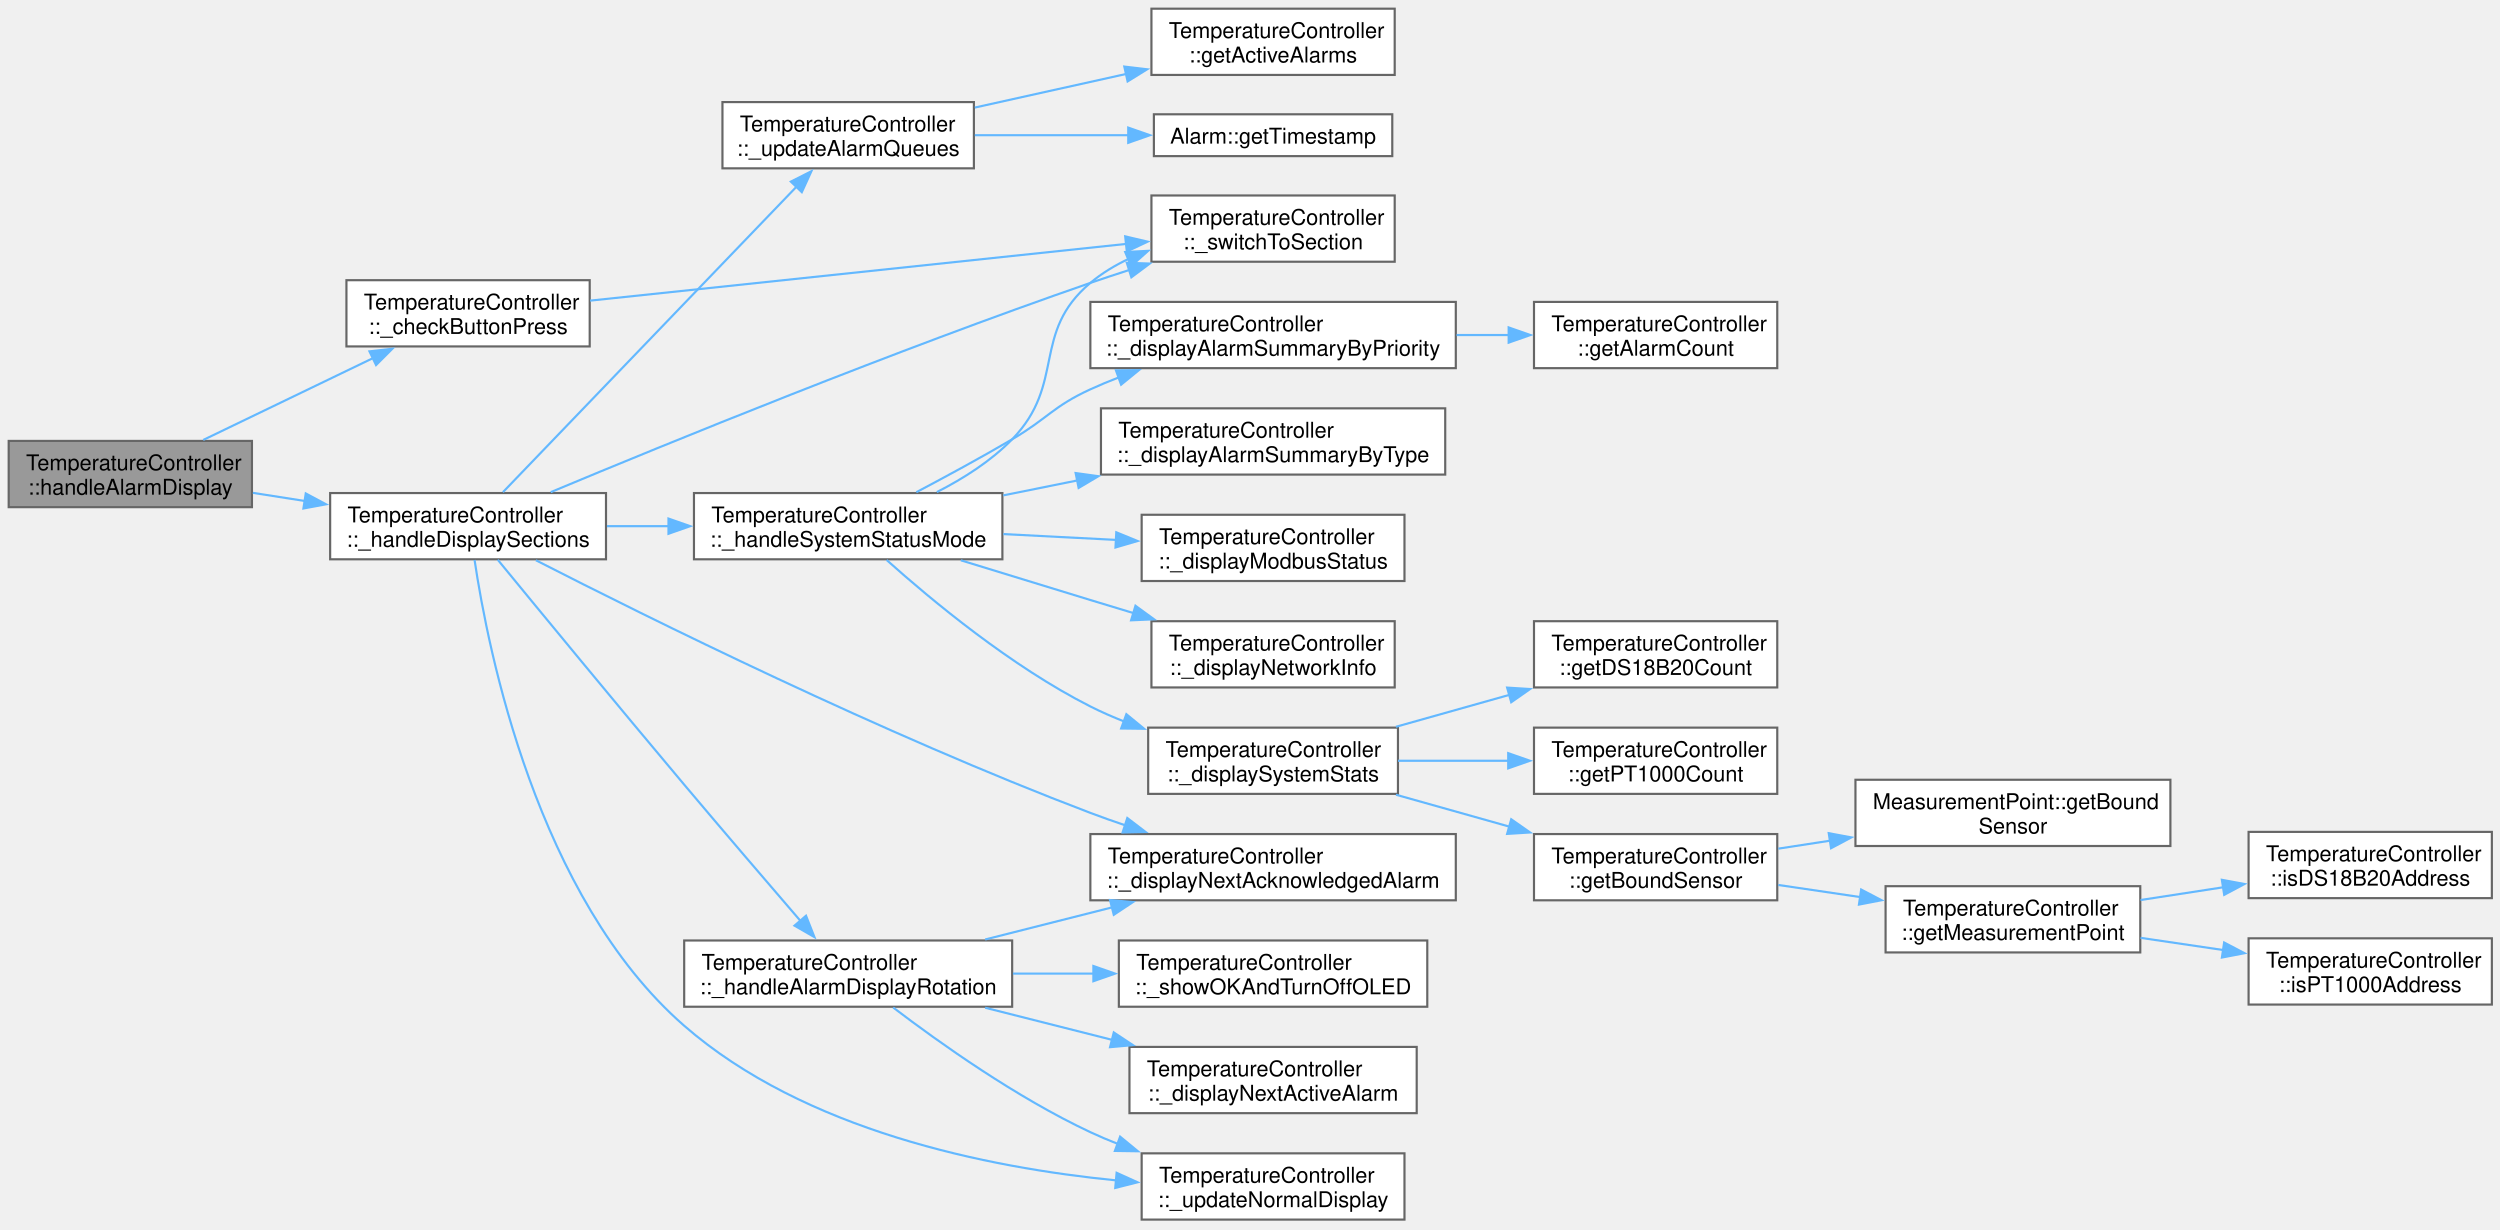
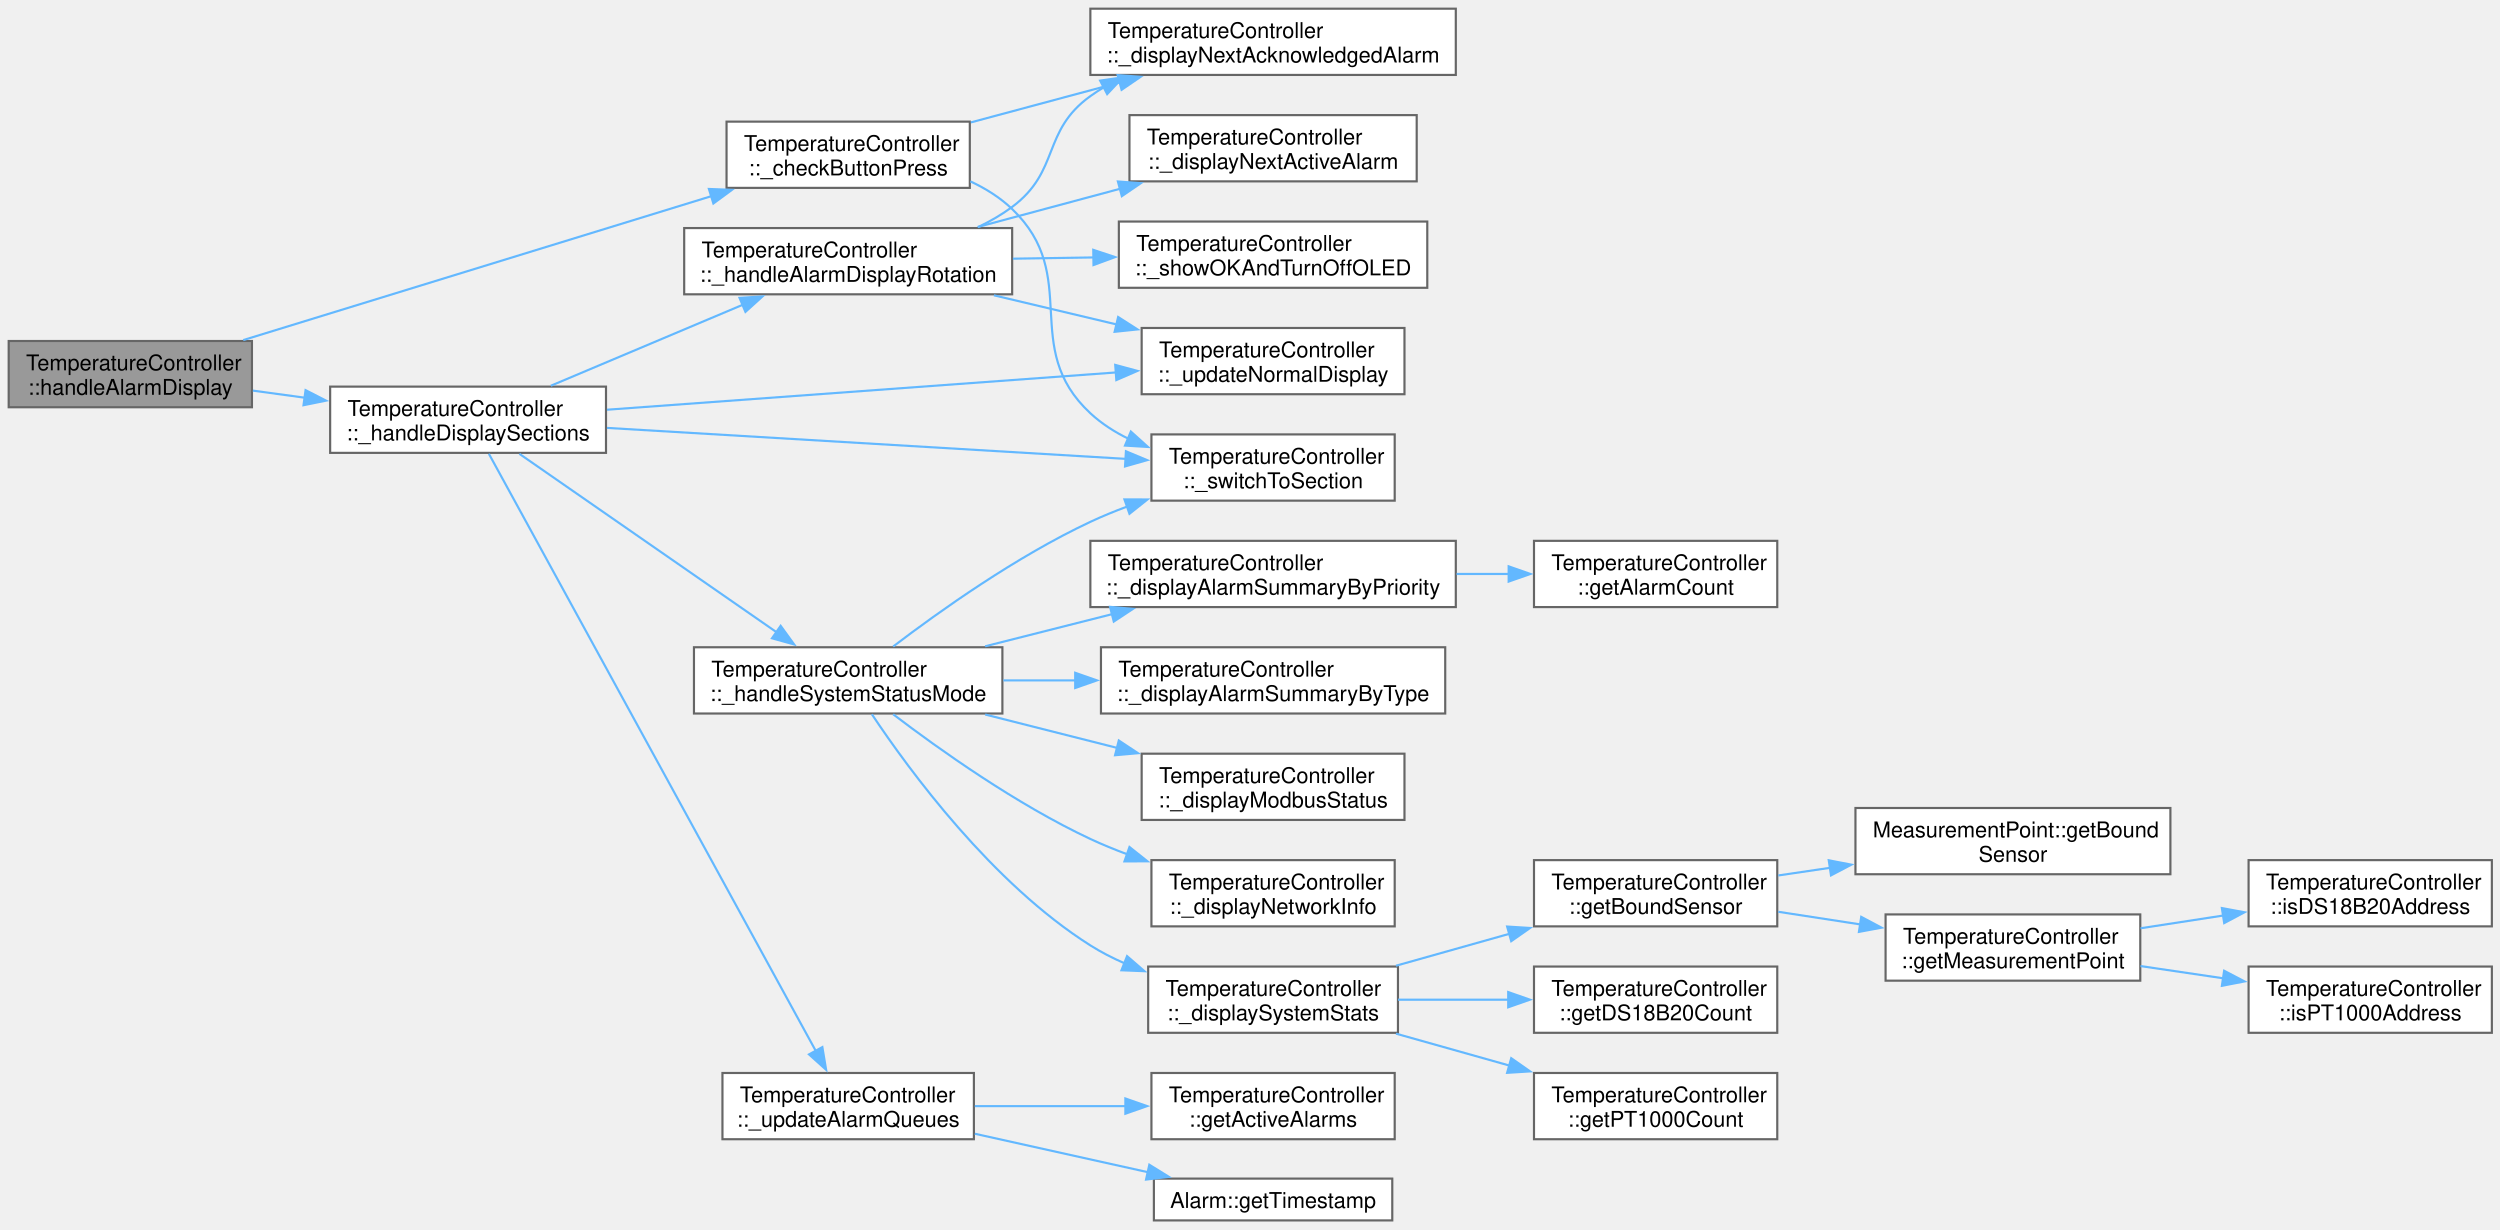
<svg xmlns="http://www.w3.org/2000/svg" xmlns:xlink="http://www.w3.org/1999/xlink" width="1151pt" height="566pt" viewBox="0.00 0.00 1151.00 566.00">
-   <g id="graph0" class="graph" transform="scale(1 1) rotate(0) translate(4 561.5)">
+   <g id="graph0" class="graph" transform="scale(1 1) rotate(0) translate(4 561.88)">
    <g id="Node000001" class="node">
      <g id="a_Node000001">
        <a xlink:title="Handle alarm display on OLED/LEDs.">
-           <polygon fill="#999999" stroke="#666666" points="112,-358.5 0,-358.5 0,-328 112,-328 112,-358.5" />
-           <text xml:space="preserve" text-anchor="start" x="8" y="-345" font-family="Helvetica,sans-Serif" font-size="10.00">TemperatureController</text>
-           <text xml:space="preserve" text-anchor="middle" x="56" y="-333.75" font-family="Helvetica,sans-Serif" font-size="10.00">::handleAlarmDisplay</text>
+           <polygon fill="#999999" stroke="#666666" points="112,-404.88 0,-404.88 0,-374.38 112,-374.38 112,-404.88" />
+           <text xml:space="preserve" text-anchor="start" x="8" y="-391.38" font-family="Helvetica,sans-Serif" font-size="10.00">TemperatureController</text>
+           <text xml:space="preserve" text-anchor="middle" x="56" y="-380.12" font-family="Helvetica,sans-Serif" font-size="10.00">::handleAlarmDisplay</text>
        </a>
      </g>
    </g>
    <g id="Node000002" class="node">
      <g id="a_Node000002">
        <a xlink:href="class_temperature_controller.html#a1228b63e95f26c21a8d9c2a27928bc75" target="_top" xlink:title="Check for button press and handle acknowledgment.">
-           <polygon fill="white" stroke="#666666" points="267.5,-432.5 155.5,-432.5 155.5,-402 267.5,-402 267.5,-432.5" />
-           <text xml:space="preserve" text-anchor="start" x="163.5" y="-419" font-family="Helvetica,sans-Serif" font-size="10.00">TemperatureController</text>
-           <text xml:space="preserve" text-anchor="middle" x="211.5" y="-407.75" font-family="Helvetica,sans-Serif" font-size="10.00">::_checkButtonPress</text>
+           <polygon fill="white" stroke="#666666" points="442.5,-505.88 330.5,-505.88 330.5,-475.38 442.5,-475.38 442.5,-505.88" />
+           <text xml:space="preserve" text-anchor="start" x="338.5" y="-492.38" font-family="Helvetica,sans-Serif" font-size="10.00">TemperatureController</text>
+           <text xml:space="preserve" text-anchor="middle" x="386.5" y="-481.12" font-family="Helvetica,sans-Serif" font-size="10.00">::_checkButtonPress</text>
        </a>
      </g>
    </g>
    <g id="edge1_Node000001_Node000002" class="edge">
      <g id="a_edge1_Node000001_Node000002">
        <a xlink:title=" ">
-           <path fill="none" stroke="#63b8ff" d="M89.55,-358.94C112.35,-369.93 143.03,-384.72 167.79,-396.66" />
-           <polygon fill="#63b8ff" stroke="#63b8ff" points="166.1,-399.73 176.63,-400.92 169.14,-393.43 166.1,-399.73" />
+           <path fill="none" stroke="#63b8ff" d="M107.97,-405.3C166.11,-423.17 261.18,-452.4 323.55,-471.58" />
+           <polygon fill="#63b8ff" stroke="#63b8ff" points="322.38,-474.88 332.97,-474.47 324.44,-468.19 322.38,-474.88" />
+         </a>
+       </g>
+     </g>
+     <g id="Node000005" class="node">
+       <g id="a_Node000005">
+         <a xlink:href="class_temperature_controller.html#a6b2f92b5c2af867240200cff2e61e806" target="_top" xlink:title="Handle display section switching.">
+           <polygon fill="white" stroke="#666666" points="275,-383.88 148,-383.88 148,-353.38 275,-353.38 275,-383.88" />
+           <text xml:space="preserve" text-anchor="start" x="156" y="-370.38" font-family="Helvetica,sans-Serif" font-size="10.00">TemperatureController</text>
+           <text xml:space="preserve" text-anchor="middle" x="211.5" y="-359.12" font-family="Helvetica,sans-Serif" font-size="10.00">::_handleDisplaySections</text>
+         </a>
+       </g>
+     </g>
+     <g id="edge4_Node000001_Node000005" class="edge">
+       <g id="a_edge4_Node000001_Node000005">
+         <a xlink:title=" ">
+           <path fill="none" stroke="#63b8ff" d="M112.42,-382.04C120.18,-380.98 128.26,-379.88 136.3,-378.78" />
+           <polygon fill="#63b8ff" stroke="#63b8ff" points="136.68,-382.26 146.11,-377.43 135.73,-375.32 136.68,-382.26" />
+         </a>
+       </g>
+     </g>
+     <g id="Node000003" class="node">
+       <g id="a_Node000003">
+         <a xlink:href="class_temperature_controller.html#ac44de0834e13cec755e247ce1df21f09" target="_top" xlink:title="Display next acknowledged alarm.">
+           <polygon fill="white" stroke="#666666" points="666.25,-557.88 498,-557.88 498,-527.38 666.25,-527.38 666.25,-557.88" />
+           <text xml:space="preserve" text-anchor="start" x="506" y="-544.38" font-family="Helvetica,sans-Serif" font-size="10.00">TemperatureController</text>
+           <text xml:space="preserve" text-anchor="middle" x="582.12" y="-533.12" font-family="Helvetica,sans-Serif" font-size="10.00">::_displayNextAcknowledgedAlarm</text>
+         </a>
+       </g>
+     </g>
+     <g id="edge2_Node000002_Node000003" class="edge">
+       <g id="a_edge2_Node000002_Node000003">
+         <a xlink:title=" ">
+           <path fill="none" stroke="#63b8ff" d="M442.99,-505.53C464.4,-511.28 489.14,-517.92 511.71,-523.98" />
+           <polygon fill="#63b8ff" stroke="#63b8ff" points="510.57,-527.3 521.13,-526.51 512.38,-520.54 510.57,-527.3" />
        </a>
      </g>
    </g>
    <g id="Node000004" class="node">
      <g id="a_Node000004">
-         <a xlink:href="class_temperature_controller.html#a6b2f92b5c2af867240200cff2e61e806" target="_top" xlink:title="Handle display section switching.">
-           <polygon fill="white" stroke="#666666" points="275,-334.5 148,-334.5 148,-304 275,-304 275,-334.5" />
-           <text xml:space="preserve" text-anchor="start" x="156" y="-321" font-family="Helvetica,sans-Serif" font-size="10.00">TemperatureController</text>
-           <text xml:space="preserve" text-anchor="middle" x="211.5" y="-309.75" font-family="Helvetica,sans-Serif" font-size="10.00">::_handleDisplaySections</text>
-         </a>
-       </g>
-     </g>
-     <g id="edge3_Node000001_Node000004" class="edge">
-       <g id="a_edge3_Node000001_Node000004">
-         <a xlink:title=" ">
-           <path fill="none" stroke="#63b8ff" d="M112.42,-334.59C120.18,-333.37 128.26,-332.11 136.3,-330.85" />
-           <polygon fill="#63b8ff" stroke="#63b8ff" points="136.77,-334.32 146.11,-329.32 135.69,-327.4 136.77,-334.32" />
-         </a>
-       </g>
-     </g>
-     <g id="Node000003" class="node">
-       <g id="a_Node000003">
        <a xlink:href="class_temperature_controller.html#a3955f205bc33dda762cbe5c572cd4f21" target="_top" xlink:title="Switch to a new display section.">
-           <polygon fill="white" stroke="#666666" points="638.12,-471.5 526.12,-471.5 526.12,-441 638.12,-441 638.12,-471.5" />
-           <text xml:space="preserve" text-anchor="start" x="534.12" y="-458" font-family="Helvetica,sans-Serif" font-size="10.00">TemperatureController</text>
-           <text xml:space="preserve" text-anchor="middle" x="582.12" y="-446.75" font-family="Helvetica,sans-Serif" font-size="10.00">::_switchToSection</text>
-         </a>
-       </g>
-     </g>
-     <g id="edge2_Node000002_Node000003" class="edge">
-       <g id="a_edge2_Node000002_Node000003">
-         <a xlink:title=" ">
-           <path fill="none" stroke="#63b8ff" d="M267.69,-423.09C333.61,-430.06 443.82,-441.72 514.45,-449.2" />
-           <polygon fill="#63b8ff" stroke="#63b8ff" points="514.04,-452.67 524.36,-450.24 514.78,-445.71 514.04,-452.67" />
-         </a>
-       </g>
-     </g>
-     <g id="edge25_Node000004_Node000003" class="edge">
-       <g id="a_edge25_Node000004_Node000003">
-         <a xlink:title=" ">
-           <path fill="none" stroke="#63b8ff" d="M249.55,-334.91C303.65,-357.52 407.68,-400.01 498,-431.25 503.79,-433.25 509.83,-435.25 515.9,-437.19" />
-           <polygon fill="#63b8ff" stroke="#63b8ff" points="514.78,-440.51 525.37,-440.16 516.88,-433.83 514.78,-440.51" />
-         </a>
-       </g>
-     </g>
-     <g id="Node000005" class="node">
-       <g id="a_Node000005">
-         <a xlink:href="class_temperature_controller.html#ac44de0834e13cec755e247ce1df21f09" target="_top" xlink:title="Display next acknowledged alarm.">
-           <polygon fill="white" stroke="#666666" points="666.25,-177.5 498,-177.5 498,-147 666.25,-147 666.25,-177.5" />
-           <text xml:space="preserve" text-anchor="start" x="506" y="-164" font-family="Helvetica,sans-Serif" font-size="10.00">TemperatureController</text>
-           <text xml:space="preserve" text-anchor="middle" x="582.12" y="-152.75" font-family="Helvetica,sans-Serif" font-size="10.00">::_displayNextAcknowledgedAlarm</text>
-         </a>
-       </g>
-     </g>
-     <g id="edge4_Node000004_Node000005" class="edge">
-       <g id="a_edge4_Node000004_Node000005">
-         <a xlink:title=" ">
-           <path fill="none" stroke="#63b8ff" d="M242.73,-303.55C294.19,-277.21 402.52,-223.47 498,-187.25 503.24,-185.26 508.71,-183.33 514.23,-181.47" />
-           <polygon fill="#63b8ff" stroke="#63b8ff" points="515.01,-184.89 523.43,-178.46 512.84,-178.24 515.01,-184.89" />
+           <polygon fill="white" stroke="#666666" points="638.12,-361.88 526.12,-361.88 526.12,-331.38 638.12,-331.38 638.12,-361.88" />
+           <text xml:space="preserve" text-anchor="start" x="534.12" y="-348.38" font-family="Helvetica,sans-Serif" font-size="10.00">TemperatureController</text>
+           <text xml:space="preserve" text-anchor="middle" x="582.12" y="-337.12" font-family="Helvetica,sans-Serif" font-size="10.00">::_switchToSection</text>
+         </a>
+       </g>
+     </g>
+     <g id="edge3_Node000002_Node000004" class="edge">
+       <g id="a_edge3_Node000002_Node000004">
+         <a xlink:title=" ">
+           <path fill="none" stroke="#63b8ff" d="M442.77,-478.37C449.82,-475.08 456.49,-470.91 462,-465.62 494.29,-434.66 465.22,-402.07 498,-371.62 503.14,-366.85 509.17,-362.98 515.59,-359.85" />
+           <polygon fill="#63b8ff" stroke="#63b8ff" points="516.65,-363.2 524.52,-356.1 513.95,-356.74 516.65,-363.2" />
+         </a>
+       </g>
+     </g>
+     <g id="edge25_Node000005_Node000004" class="edge">
+       <g id="a_edge25_Node000005_Node000004">
+         <a xlink:title=" ">
+           <path fill="none" stroke="#63b8ff" d="M275.45,-364.87C341.93,-360.9 446.33,-354.67 514.26,-350.62" />
+           <polygon fill="#63b8ff" stroke="#63b8ff" points="514.38,-354.11 524.15,-350.03 513.96,-347.13 514.38,-354.11" />
        </a>
      </g>
    </g>
    <g id="Node000006" class="node">
      <g id="a_Node000006">
        <a xlink:href="class_temperature_controller.html#a1d2745c323f7094beac8f406825499b7" target="_top" xlink:title="Handle alarm display rotation timing.">
-           <polygon fill="white" stroke="#666666" points="462,-128.5 311,-128.5 311,-98 462,-98 462,-128.5" />
-           <text xml:space="preserve" text-anchor="start" x="319" y="-115" font-family="Helvetica,sans-Serif" font-size="10.00">TemperatureController</text>
-           <text xml:space="preserve" text-anchor="middle" x="386.5" y="-103.75" font-family="Helvetica,sans-Serif" font-size="10.00">::_handleAlarmDisplayRotation</text>
-         </a>
-       </g>
-     </g>
-     <g id="edge5_Node000004_Node000006" class="edge">
-       <g id="a_edge5_Node000004_Node000006">
-         <a xlink:title=" ">
-           <path fill="none" stroke="#63b8ff" d="M225.17,-303.78C243.84,-281.01 279.91,-237.18 311,-200.25 329,-178.88 349.68,-154.76 364.68,-137.34" />
-           <polygon fill="#63b8ff" stroke="#63b8ff" points="367.09,-139.9 370.97,-130.05 361.79,-135.33 367.09,-139.9" />
+           <polygon fill="white" stroke="#666666" points="462,-456.88 311,-456.88 311,-426.38 462,-426.38 462,-456.88" />
+           <text xml:space="preserve" text-anchor="start" x="319" y="-443.38" font-family="Helvetica,sans-Serif" font-size="10.00">TemperatureController</text>
+           <text xml:space="preserve" text-anchor="middle" x="386.5" y="-432.12" font-family="Helvetica,sans-Serif" font-size="10.00">::_handleAlarmDisplayRotation</text>
+         </a>
+       </g>
+     </g>
+     <g id="edge5_Node000005_Node000006" class="edge">
+       <g id="a_edge5_Node000005_Node000006">
+         <a xlink:title=" ">
+           <path fill="none" stroke="#63b8ff" d="M249.61,-384.29C275.5,-395.21 310.25,-409.87 338.13,-421.64" />
+           <polygon fill="#63b8ff" stroke="#63b8ff" points="336.48,-424.74 347.05,-425.4 339.2,-418.29 336.48,-424.74" />
        </a>
      </g>
    </g>
    <g id="Node000009" class="node">
      <g id="a_Node000009">
        <a xlink:href="class_temperature_controller.html#a4d36576f7d6ab8f5222a082878314912" target="_top" xlink:title="Update normal temperature display.">
-           <polygon fill="white" stroke="#666666" points="642.62,-30.5 521.62,-30.5 521.62,0 642.62,0 642.62,-30.5" />
-           <text xml:space="preserve" text-anchor="start" x="529.62" y="-17" font-family="Helvetica,sans-Serif" font-size="10.00">TemperatureController</text>
-           <text xml:space="preserve" text-anchor="middle" x="582.12" y="-5.75" font-family="Helvetica,sans-Serif" font-size="10.00">::_updateNormalDisplay</text>
-         </a>
-       </g>
-     </g>
-     <g id="edge29_Node000004_Node000009" class="edge">
-       <g id="a_edge29_Node000004_Node000009">
-         <a xlink:title=" ">
-           <path fill="none" stroke="#63b8ff" d="M214.49,-303.69C220.65,-262.24 243.21,-148.32 311,-89.25 366.36,-41.01 450.41,-23.93 510.03,-18.04" />
-           <polygon fill="#63b8ff" stroke="#63b8ff" points="510.09,-21.55 519.73,-17.17 509.46,-14.58 510.09,-21.55" />
+           <polygon fill="white" stroke="#666666" points="642.62,-410.88 521.62,-410.88 521.62,-380.38 642.62,-380.38 642.62,-410.88" />
+           <text xml:space="preserve" text-anchor="start" x="529.62" y="-397.38" font-family="Helvetica,sans-Serif" font-size="10.00">TemperatureController</text>
+           <text xml:space="preserve" text-anchor="middle" x="582.12" y="-386.12" font-family="Helvetica,sans-Serif" font-size="10.00">::_updateNormalDisplay</text>
+         </a>
+       </g>
+     </g>
+     <g id="edge29_Node000005_Node000009" class="edge">
+       <g id="a_edge29_Node000005_Node000009">
+         <a xlink:title=" ">
+           <path fill="none" stroke="#63b8ff" d="M275.45,-373.24C340.47,-378 441.77,-385.42 509.74,-390.4" />
+           <polygon fill="#63b8ff" stroke="#63b8ff" points="509.45,-393.88 519.67,-391.12 509.96,-386.9 509.45,-393.88" />
        </a>
      </g>
    </g>
    <g id="Node000010" class="node">
      <g id="a_Node000010">
        <a xlink:href="class_temperature_controller.html#a45f7994a3a052a527981dbfdad27606b" target="_top" xlink:title="Handle system status mode display.">
-           <polygon fill="white" stroke="#666666" points="457.5,-334.5 315.5,-334.5 315.5,-304 457.5,-304 457.5,-334.5" />
-           <text xml:space="preserve" text-anchor="start" x="323.5" y="-321" font-family="Helvetica,sans-Serif" font-size="10.00">TemperatureController</text>
-           <text xml:space="preserve" text-anchor="middle" x="386.5" y="-309.75" font-family="Helvetica,sans-Serif" font-size="10.00">::_handleSystemStatusMode</text>
-         </a>
-       </g>
-     </g>
-     <g id="edge10_Node000004_Node000010" class="edge">
-       <g id="a_edge10_Node000004_Node000010">
-         <a xlink:title=" ">
-           <path fill="none" stroke="#63b8ff" d="M275.45,-319.25C284.75,-319.25 294.45,-319.25 304.06,-319.25" />
-           <polygon fill="#63b8ff" stroke="#63b8ff" points="303.77,-322.75 313.77,-319.25 303.77,-315.75 303.77,-322.75" />
+           <polygon fill="white" stroke="#666666" points="457.5,-263.88 315.5,-263.88 315.5,-233.38 457.5,-233.38 457.5,-263.88" />
+           <text xml:space="preserve" text-anchor="start" x="323.5" y="-250.38" font-family="Helvetica,sans-Serif" font-size="10.00">TemperatureController</text>
+           <text xml:space="preserve" text-anchor="middle" x="386.5" y="-239.12" font-family="Helvetica,sans-Serif" font-size="10.00">::_handleSystemStatusMode</text>
+         </a>
+       </g>
+     </g>
+     <g id="edge10_Node000005_Node000010" class="edge">
+       <g id="a_edge10_Node000005_Node000010">
+         <a xlink:title=" ">
+           <path fill="none" stroke="#63b8ff" d="M235.12,-352.94C265.42,-331.92 319.37,-294.5 353.74,-270.66" />
+           <polygon fill="#63b8ff" stroke="#63b8ff" points="355.41,-273.75 361.63,-265.18 351.42,-268 355.41,-273.75" />
        </a>
      </g>
    </g>
    <g id="Node000024" class="node">
      <g id="a_Node000024">
        <a xlink:href="class_temperature_controller.html#a477597992aa9362076843f37b648741a" target="_top" xlink:title="Update alarm display queues.">
-           <polygon fill="white" stroke="#666666" points="444.38,-514.5 328.62,-514.5 328.62,-484 444.38,-484 444.38,-514.5" />
-           <text xml:space="preserve" text-anchor="start" x="336.62" y="-501" font-family="Helvetica,sans-Serif" font-size="10.00">TemperatureController</text>
-           <text xml:space="preserve" text-anchor="middle" x="386.5" y="-489.75" font-family="Helvetica,sans-Serif" font-size="10.00">::_updateAlarmQueues</text>
-         </a>
-       </g>
-     </g>
-     <g id="edge26_Node000004_Node000024" class="edge">
-       <g id="a_edge26_Node000004_Node000024">
-         <a xlink:title=" ">
-           <path fill="none" stroke="#63b8ff" d="M227.55,-334.91C257.92,-366.5 326.68,-438.05 362.63,-475.46" />
-           <polygon fill="#63b8ff" stroke="#63b8ff" points="360.11,-477.88 369.56,-482.66 365.15,-473.03 360.11,-477.88" />
-         </a>
-       </g>
-     </g>
-     <g id="edge6_Node000006_Node000005" class="edge">
-       <g id="a_edge6_Node000006_Node000005">
-         <a xlink:title=" ">
-           <path fill="none" stroke="#63b8ff" d="M449.56,-128.96C468.15,-133.66 488.7,-138.86 507.94,-143.73" />
-           <polygon fill="#63b8ff" stroke="#63b8ff" points="507.06,-147.12 517.61,-146.18 508.78,-140.33 507.06,-147.12" />
+           <polygon fill="white" stroke="#666666" points="444.38,-67.88 328.62,-67.88 328.62,-37.38 444.38,-37.38 444.38,-67.88" />
+           <text xml:space="preserve" text-anchor="start" x="336.62" y="-54.38" font-family="Helvetica,sans-Serif" font-size="10.00">TemperatureController</text>
+           <text xml:space="preserve" text-anchor="middle" x="386.5" y="-43.12" font-family="Helvetica,sans-Serif" font-size="10.00">::_updateAlarmQueues</text>
+         </a>
+       </g>
+     </g>
+     <g id="edge26_Node000005_Node000024" class="edge">
+       <g id="a_edge26_Node000005_Node000024">
+         <a xlink:title=" ">
+           <path fill="none" stroke="#63b8ff" d="M221.08,-352.95C248.99,-301.98 337.36,-140.56 371.68,-77.87" />
+           <polygon fill="#63b8ff" stroke="#63b8ff" points="374.61,-79.8 376.35,-69.35 368.47,-76.44 374.61,-79.8" />
+         </a>
+       </g>
+     </g>
+     <g id="edge6_Node000006_Node000003" class="edge">
+       <g id="a_edge6_Node000006_Node000003">
+         <a xlink:title=" ">
+           <path fill="none" stroke="#63b8ff" d="M446.25,-457.29C451.82,-459.95 457.18,-463.04 462,-466.62 484.25,-483.19 475.49,-501.41 498,-517.62 500.04,-519.09 502.16,-520.47 504.35,-521.78" />
+           <polygon fill="#63b8ff" stroke="#63b8ff" points="502.5,-524.76 512.98,-526.28 505.74,-518.55 502.5,-524.76" />
        </a>
      </g>
    </g>
    <g id="Node000007" class="node">
      <g id="a_Node000007">
        <a xlink:href="class_temperature_controller.html#a7ca5124357f98bcd52316cf017341b09" target="_top" xlink:title="Display next active alarm in rotation.">
-           <polygon fill="white" stroke="#666666" points="648.25,-79.5 516,-79.5 516,-49 648.25,-49 648.25,-79.5" />
-           <text xml:space="preserve" text-anchor="start" x="524" y="-66" font-family="Helvetica,sans-Serif" font-size="10.00">TemperatureController</text>
-           <text xml:space="preserve" text-anchor="middle" x="582.12" y="-54.75" font-family="Helvetica,sans-Serif" font-size="10.00">::_displayNextActiveAlarm</text>
+           <polygon fill="white" stroke="#666666" points="648.25,-508.88 516,-508.88 516,-478.38 648.25,-478.38 648.25,-508.88" />
+           <text xml:space="preserve" text-anchor="start" x="524" y="-495.38" font-family="Helvetica,sans-Serif" font-size="10.00">TemperatureController</text>
+           <text xml:space="preserve" text-anchor="middle" x="582.12" y="-484.12" font-family="Helvetica,sans-Serif" font-size="10.00">::_displayNextActiveAlarm</text>
        </a>
      </g>
    </g>
    <g id="edge7_Node000006_Node000007" class="edge">
      <g id="a_edge7_Node000006_Node000007">
        <a xlink:title=" ">
-           <path fill="none" stroke="#63b8ff" d="M449.56,-97.54C468.15,-92.84 488.7,-87.64 507.94,-82.77" />
-           <polygon fill="#63b8ff" stroke="#63b8ff" points="508.78,-86.17 517.61,-80.32 507.06,-79.38 508.78,-86.17" />
+           <path fill="none" stroke="#63b8ff" d="M446.12,-457.37C466.78,-462.92 490.21,-469.21 511.68,-474.97" />
+           <polygon fill="#63b8ff" stroke="#63b8ff" points="510.68,-478.33 521.24,-477.54 512.49,-471.57 510.68,-478.33" />
        </a>
      </g>
    </g>
    <g id="Node000008" class="node">
      <g id="a_Node000008">
        <a xlink:href="class_temperature_controller.html#a28e81945f5235e161e6c532b428d36d2" target="_top" xlink:title="Show OK status and turn off OLED after delay.">
-           <polygon fill="white" stroke="#666666" points="653.12,-128.5 511.12,-128.5 511.12,-98 653.12,-98 653.12,-128.5" />
-           <text xml:space="preserve" text-anchor="start" x="519.12" y="-115" font-family="Helvetica,sans-Serif" font-size="10.00">TemperatureController</text>
-           <text xml:space="preserve" text-anchor="middle" x="582.12" y="-103.75" font-family="Helvetica,sans-Serif" font-size="10.00">::_showOKAndTurnOffOLED</text>
+           <polygon fill="white" stroke="#666666" points="653.12,-459.88 511.12,-459.88 511.12,-429.38 653.12,-429.38 653.12,-459.88" />
+           <text xml:space="preserve" text-anchor="start" x="519.12" y="-446.38" font-family="Helvetica,sans-Serif" font-size="10.00">TemperatureController</text>
+           <text xml:space="preserve" text-anchor="middle" x="582.12" y="-435.12" font-family="Helvetica,sans-Serif" font-size="10.00">::_showOKAndTurnOffOLED</text>
        </a>
      </g>
    </g>
    <g id="edge8_Node000006_Node000008" class="edge">
      <g id="a_edge8_Node000006_Node000008">
        <a xlink:title=" ">
-           <path fill="none" stroke="#63b8ff" d="M462.36,-113.25C474.58,-113.25 487.3,-113.25 499.67,-113.25" />
-           <polygon fill="#63b8ff" stroke="#63b8ff" points="499.39,-116.75 509.39,-113.25 499.39,-109.75 499.39,-116.75" />
+           <path fill="none" stroke="#63b8ff" d="M462.36,-442.78C474.58,-442.97 487.3,-443.17 499.67,-443.36" />
+           <polygon fill="#63b8ff" stroke="#63b8ff" points="499.34,-446.86 509.39,-443.51 499.45,-439.86 499.34,-446.86" />
        </a>
      </g>
    </g>
    <g id="edge9_Node000006_Node000009" class="edge">
      <g id="a_edge9_Node000006_Node000009">
        <a xlink:title=" ">
-           <path fill="none" stroke="#63b8ff" d="M407.22,-97.64C428.54,-81.39 464.06,-56.14 498,-40.25 502.03,-38.36 506.24,-36.58 510.53,-34.9" />
-           <polygon fill="#63b8ff" stroke="#63b8ff" points="511.7,-38.19 519.88,-31.46 509.29,-31.62 511.7,-38.19" />
-         </a>
-       </g>
-     </g>
-     <g id="edge24_Node000010_Node000003" class="edge">
-       <g id="a_edge24_Node000010_Node000003">
-         <a xlink:title=" ">
-           <path fill="none" stroke="#63b8ff" d="M427.31,-334.94C439.52,-341.16 452.28,-349.25 462,-359.25 486.93,-384.91 470.63,-408.21 498,-431.25 503.3,-435.71 509.37,-439.37 515.77,-442.38" />
-           <polygon fill="#63b8ff" stroke="#63b8ff" points="514.05,-445.46 524.63,-446.02 516.71,-438.98 514.05,-445.46" />
+           <path fill="none" stroke="#63b8ff" d="M453.59,-425.92C471.82,-421.59 491.68,-416.88 510.17,-412.48" />
+           <polygon fill="#63b8ff" stroke="#63b8ff" points="510.79,-415.93 519.71,-410.22 509.17,-409.12 510.79,-415.93" />
+         </a>
+       </g>
+     </g>
+     <g id="edge24_Node000010_Node000004" class="edge">
+       <g id="a_edge24_Node000010_Node000004">
+         <a xlink:title=" ">
+           <path fill="none" stroke="#63b8ff" d="M407.22,-264.23C428.54,-280.48 464.06,-305.73 498,-321.62 503.46,-324.18 509.24,-326.55 515.11,-328.73" />
+           <polygon fill="#63b8ff" stroke="#63b8ff" points="513.7,-331.94 524.3,-331.93 516.01,-325.33 513.7,-331.94" />
        </a>
      </g>
    </g>
    <g id="Node000011" class="node">
      <g id="a_Node000011">
        <a xlink:href="class_temperature_controller.html#a3948ceaf046b5f06afcc9083433f532c" target="_top" xlink:title="Display alarm summary by priority.">
-           <polygon fill="white" stroke="#666666" points="666.25,-422.5 498,-422.5 498,-392 666.25,-392 666.25,-422.5" />
-           <text xml:space="preserve" text-anchor="start" x="506" y="-409" font-family="Helvetica,sans-Serif" font-size="10.00">TemperatureController</text>
-           <text xml:space="preserve" text-anchor="middle" x="582.12" y="-397.75" font-family="Helvetica,sans-Serif" font-size="10.00">::_displayAlarmSummaryByPriority</text>
+           <polygon fill="white" stroke="#666666" points="666.25,-312.88 498,-312.88 498,-282.38 666.25,-282.38 666.25,-312.88" />
+           <text xml:space="preserve" text-anchor="start" x="506" y="-299.38" font-family="Helvetica,sans-Serif" font-size="10.00">TemperatureController</text>
+           <text xml:space="preserve" text-anchor="middle" x="582.12" y="-288.12" font-family="Helvetica,sans-Serif" font-size="10.00">::_displayAlarmSummaryByPriority</text>
        </a>
      </g>
    </g>
    <g id="edge11_Node000010_Node000011" class="edge">
      <g id="a_edge11_Node000010_Node000011">
        <a xlink:title=" ">
-           <path fill="none" stroke="#63b8ff" d="M417.87,-334.89C431.5,-342.08 447.69,-350.85 462,-359.25 478.38,-368.86 480.74,-374.33 498,-382.25 502.24,-384.19 506.66,-386.03 511.17,-387.77" />
-           <polygon fill="#63b8ff" stroke="#63b8ff" points="509.78,-390.98 520.37,-391.1 512.16,-384.4 509.78,-390.98" />
+           <path fill="none" stroke="#63b8ff" d="M449.56,-264.33C468.15,-269.03 488.7,-274.24 507.94,-279.1" />
+           <polygon fill="#63b8ff" stroke="#63b8ff" points="507.06,-282.49 517.61,-281.55 508.78,-275.71 507.06,-282.49" />
        </a>
      </g>
    </g>
    <g id="Node000013" class="node">
      <g id="a_Node000013">
        <a xlink:href="class_temperature_controller.html#ab5e076b045677678390603e9a805e4db" target="_top" xlink:title="Display alarm summary by type.">
-           <polygon fill="white" stroke="#666666" points="661.38,-373.5 502.88,-373.5 502.88,-343 661.38,-343 661.38,-373.5" />
-           <text xml:space="preserve" text-anchor="start" x="510.88" y="-360" font-family="Helvetica,sans-Serif" font-size="10.00">TemperatureController</text>
-           <text xml:space="preserve" text-anchor="middle" x="582.12" y="-348.75" font-family="Helvetica,sans-Serif" font-size="10.00">::_displayAlarmSummaryByType</text>
+           <polygon fill="white" stroke="#666666" points="661.38,-263.88 502.88,-263.88 502.88,-233.38 661.38,-233.38 661.38,-263.88" />
+           <text xml:space="preserve" text-anchor="start" x="510.88" y="-250.38" font-family="Helvetica,sans-Serif" font-size="10.00">TemperatureController</text>
+           <text xml:space="preserve" text-anchor="middle" x="582.12" y="-239.12" font-family="Helvetica,sans-Serif" font-size="10.00">::_displayAlarmSummaryByType</text>
        </a>
      </g>
    </g>
    <g id="edge13_Node000010_Node000013" class="edge">
      <g id="a_edge13_Node000010_Node000013">
        <a xlink:title=" ">
-           <path fill="none" stroke="#63b8ff" d="M457.95,-333.44C469.09,-335.68 480.74,-338.03 492.24,-340.35" />
-           <polygon fill="#63b8ff" stroke="#63b8ff" points="491.22,-343.71 501.71,-342.26 492.6,-336.85 491.22,-343.71" />
+           <path fill="none" stroke="#63b8ff" d="M457.95,-248.62C468.7,-248.62 479.93,-248.62 491.03,-248.62" />
+           <polygon fill="#63b8ff" stroke="#63b8ff" points="491.02,-252.13 501.02,-248.63 491.02,-245.13 491.02,-252.13" />
        </a>
      </g>
    </g>
    <g id="Node000014" class="node">
      <g id="a_Node000014">
        <a xlink:href="class_temperature_controller.html#a5fc773a967cea261f21bbe86d90d2586" target="_top" xlink:title="Display Modbus status page.">
-           <polygon fill="white" stroke="#666666" points="642.62,-324.5 521.62,-324.5 521.62,-294 642.62,-294 642.62,-324.5" />
-           <text xml:space="preserve" text-anchor="start" x="529.62" y="-311" font-family="Helvetica,sans-Serif" font-size="10.00">TemperatureController</text>
-           <text xml:space="preserve" text-anchor="middle" x="582.12" y="-299.75" font-family="Helvetica,sans-Serif" font-size="10.00">::_displayModbusStatus</text>
+           <polygon fill="white" stroke="#666666" points="642.62,-214.88 521.62,-214.88 521.62,-184.38 642.62,-184.38 642.62,-214.88" />
+           <text xml:space="preserve" text-anchor="start" x="529.62" y="-201.38" font-family="Helvetica,sans-Serif" font-size="10.00">TemperatureController</text>
+           <text xml:space="preserve" text-anchor="middle" x="582.12" y="-190.12" font-family="Helvetica,sans-Serif" font-size="10.00">::_displayModbusStatus</text>
        </a>
      </g>
    </g>
    <g id="edge14_Node000010_Node000014" class="edge">
      <g id="a_edge14_Node000010_Node000014">
        <a xlink:title=" ">
-           <path fill="none" stroke="#63b8ff" d="M457.95,-315.61C474.98,-314.73 493.19,-313.79 510.24,-312.91" />
-           <polygon fill="#63b8ff" stroke="#63b8ff" points="509.94,-316.43 519.74,-312.42 509.57,-309.44 509.94,-316.43" />
+           <path fill="none" stroke="#63b8ff" d="M449.56,-232.92C468.98,-228.01 490.54,-222.55 510.5,-217.5" />
+           <polygon fill="#63b8ff" stroke="#63b8ff" points="511.09,-220.96 519.93,-215.11 509.37,-214.17 511.09,-220.96" />
        </a>
      </g>
    </g>
    <g id="Node000015" class="node">
      <g id="a_Node000015">
        <a xlink:href="class_temperature_controller.html#a2436c7043d97ca75c717db2b87326d90" target="_top" xlink:title="Display network info page.">
-           <polygon fill="white" stroke="#666666" points="638.12,-275.5 526.12,-275.5 526.12,-245 638.12,-245 638.12,-275.5" />
-           <text xml:space="preserve" text-anchor="start" x="534.12" y="-262" font-family="Helvetica,sans-Serif" font-size="10.00">TemperatureController</text>
-           <text xml:space="preserve" text-anchor="middle" x="582.12" y="-250.75" font-family="Helvetica,sans-Serif" font-size="10.00">::_displayNetworkInfo</text>
+           <polygon fill="white" stroke="#666666" points="638.12,-165.88 526.12,-165.88 526.12,-135.38 638.12,-135.38 638.12,-165.88" />
+           <text xml:space="preserve" text-anchor="start" x="534.12" y="-152.38" font-family="Helvetica,sans-Serif" font-size="10.00">TemperatureController</text>
+           <text xml:space="preserve" text-anchor="middle" x="582.12" y="-141.12" font-family="Helvetica,sans-Serif" font-size="10.00">::_displayNetworkInfo</text>
        </a>
      </g>
    </g>
    <g id="edge15_Node000010_Node000015" class="edge">
      <g id="a_edge15_Node000010_Node000015">
        <a xlink:title=" ">
-           <path fill="none" stroke="#63b8ff" d="M438.37,-303.53C457.1,-297.75 478.51,-291.18 498,-285.25 504.53,-283.26 511.35,-281.2 518.15,-279.14" />
-           <polygon fill="#63b8ff" stroke="#63b8ff" points="518.77,-282.61 527.34,-276.37 516.75,-275.91 518.77,-282.61" />
+           <path fill="none" stroke="#63b8ff" d="M407.22,-233.02C428.54,-216.77 464.06,-191.52 498,-175.62 503.46,-173.07 509.24,-170.7 515.11,-168.52" />
+           <polygon fill="#63b8ff" stroke="#63b8ff" points="516.01,-171.92 524.3,-165.32 513.7,-165.31 516.01,-171.92" />
        </a>
      </g>
    </g>
    <g id="Node000016" class="node">
      <g id="a_Node000016">
        <a xlink:href="class_temperature_controller.html#a45d13ed72fd36b46820af631e4db958b" target="_top" xlink:title="Display system stats page.">
-           <polygon fill="white" stroke="#666666" points="639.62,-226.5 524.62,-226.5 524.62,-196 639.62,-196 639.62,-226.5" />
-           <text xml:space="preserve" text-anchor="start" x="532.62" y="-213" font-family="Helvetica,sans-Serif" font-size="10.00">TemperatureController</text>
-           <text xml:space="preserve" text-anchor="middle" x="582.12" y="-201.75" font-family="Helvetica,sans-Serif" font-size="10.00">::_displaySystemStats</text>
+           <polygon fill="white" stroke="#666666" points="639.62,-116.88 524.62,-116.88 524.62,-86.38 639.62,-86.38 639.62,-116.88" />
+           <text xml:space="preserve" text-anchor="start" x="532.62" y="-103.38" font-family="Helvetica,sans-Serif" font-size="10.00">TemperatureController</text>
+           <text xml:space="preserve" text-anchor="middle" x="582.12" y="-92.12" font-family="Helvetica,sans-Serif" font-size="10.00">::_displaySystemStats</text>
        </a>
      </g>
    </g>
    <g id="edge16_Node000010_Node000016" class="edge">
      <g id="a_edge16_Node000010_Node000016">
        <a xlink:title=" ">
-           <path fill="none" stroke="#63b8ff" d="M404.21,-303.67C424.82,-285.22 461.6,-254.66 498,-236.25 503,-233.72 508.3,-231.4 513.71,-229.28" />
-           <polygon fill="#63b8ff" stroke="#63b8ff" points="514.58,-232.69 522.77,-225.97 512.17,-226.11 514.58,-232.69" />
+           <path fill="none" stroke="#63b8ff" d="M397.41,-233.03C414.69,-207.11 452.82,-155.17 498,-126.62 502.89,-123.53 508.18,-120.81 513.65,-118.41" />
+           <polygon fill="#63b8ff" stroke="#63b8ff" points="514.9,-121.68 522.9,-114.74 512.32,-115.17 514.9,-121.68" />
        </a>
      </g>
    </g>
    <g id="Node000012" class="node">
      <g id="a_Node000012">
        <a xlink:href="class_temperature_controller.html#a3022c7a72adb45a7800d5189eecdac4e" target="_top" xlink:title="Get total number of configured alarms.">
-           <polygon fill="white" stroke="#666666" points="814.25,-422.5 702.25,-422.5 702.25,-392 814.25,-392 814.25,-422.5" />
-           <text xml:space="preserve" text-anchor="start" x="710.25" y="-409" font-family="Helvetica,sans-Serif" font-size="10.00">TemperatureController</text>
-           <text xml:space="preserve" text-anchor="middle" x="758.25" y="-397.75" font-family="Helvetica,sans-Serif" font-size="10.00">::getAlarmCount</text>
+           <polygon fill="white" stroke="#666666" points="814.25,-312.88 702.25,-312.88 702.25,-282.38 814.25,-282.38 814.25,-312.88" />
+           <text xml:space="preserve" text-anchor="start" x="710.25" y="-299.38" font-family="Helvetica,sans-Serif" font-size="10.00">TemperatureController</text>
+           <text xml:space="preserve" text-anchor="middle" x="758.25" y="-288.12" font-family="Helvetica,sans-Serif" font-size="10.00">::getAlarmCount</text>
        </a>
      </g>
    </g>
    <g id="edge12_Node000011_Node000012" class="edge">
      <g id="a_edge12_Node000011_Node000012">
        <a xlink:title=" ">
-           <path fill="none" stroke="#63b8ff" d="M666.62,-407.25C674.71,-407.25 682.84,-407.25 690.74,-407.25" />
-           <polygon fill="#63b8ff" stroke="#63b8ff" points="690.59,-410.75 700.59,-407.25 690.59,-403.75 690.59,-410.75" />
+           <path fill="none" stroke="#63b8ff" d="M666.62,-297.62C674.71,-297.62 682.84,-297.62 690.74,-297.62" />
+           <polygon fill="#63b8ff" stroke="#63b8ff" points="690.59,-301.13 700.59,-297.63 690.59,-294.13 690.59,-301.13" />
        </a>
      </g>
    </g>
    <g id="Node000017" class="node">
      <g id="a_Node000017">
        <a xlink:href="class_temperature_controller.html#a9b4fe09d4c87dcf86e78b890012e1e72" target="_top" xlink:title="Get sensor bound to measurement point.">
-           <polygon fill="white" stroke="#666666" points="814.25,-177.5 702.25,-177.5 702.25,-147 814.25,-147 814.25,-177.5" />
-           <text xml:space="preserve" text-anchor="start" x="710.25" y="-164" font-family="Helvetica,sans-Serif" font-size="10.00">TemperatureController</text>
-           <text xml:space="preserve" text-anchor="middle" x="758.25" y="-152.75" font-family="Helvetica,sans-Serif" font-size="10.00">::getBoundSensor</text>
+           <polygon fill="white" stroke="#666666" points="814.25,-165.88 702.25,-165.88 702.25,-135.38 814.25,-135.38 814.25,-165.88" />
+           <text xml:space="preserve" text-anchor="start" x="710.25" y="-152.38" font-family="Helvetica,sans-Serif" font-size="10.00">TemperatureController</text>
+           <text xml:space="preserve" text-anchor="middle" x="758.25" y="-141.12" font-family="Helvetica,sans-Serif" font-size="10.00">::getBoundSensor</text>
        </a>
      </g>
    </g>
    <g id="edge17_Node000016_Node000017" class="edge">
      <g id="a_edge17_Node000016_Node000017">
        <a xlink:title=" ">
-           <path fill="none" stroke="#63b8ff" d="M638.7,-195.61C655.43,-190.9 673.95,-185.69 691.29,-180.81" />
-           <polygon fill="#63b8ff" stroke="#63b8ff" points="691.77,-184.31 700.45,-178.23 689.88,-177.57 691.77,-184.31" />
+           <path fill="none" stroke="#63b8ff" d="M638.7,-117.26C655.43,-121.97 673.95,-127.19 691.29,-132.06" />
+           <polygon fill="#63b8ff" stroke="#63b8ff" points="689.88,-135.3 700.45,-134.64 691.77,-128.56 689.88,-135.3" />
        </a>
      </g>
    </g>
    <g id="Node000022" class="node">
      <g id="a_Node000022">
        <a xlink:href="class_temperature_controller.html#a9ac5f76def1895a8c8f8f92ce8cd2e5c" target="_top" xlink:title="Get count of discovered DS18B20 sensors.">
-           <polygon fill="white" stroke="#666666" points="814.25,-275.5 702.25,-275.5 702.25,-245 814.25,-245 814.25,-275.5" />
-           <text xml:space="preserve" text-anchor="start" x="710.25" y="-262" font-family="Helvetica,sans-Serif" font-size="10.00">TemperatureController</text>
-           <text xml:space="preserve" text-anchor="middle" x="758.25" y="-250.75" font-family="Helvetica,sans-Serif" font-size="10.00">::getDS18B20Count</text>
+           <polygon fill="white" stroke="#666666" points="814.25,-116.88 702.25,-116.88 702.25,-86.38 814.25,-86.38 814.25,-116.88" />
+           <text xml:space="preserve" text-anchor="start" x="710.25" y="-103.38" font-family="Helvetica,sans-Serif" font-size="10.00">TemperatureController</text>
+           <text xml:space="preserve" text-anchor="middle" x="758.25" y="-92.12" font-family="Helvetica,sans-Serif" font-size="10.00">::getDS18B20Count</text>
        </a>
      </g>
    </g>
    <g id="edge22_Node000016_Node000022" class="edge">
      <g id="a_edge22_Node000016_Node000022">
        <a xlink:title=" ">
-           <path fill="none" stroke="#63b8ff" d="M638.7,-226.89C655.43,-231.6 673.95,-236.81 691.29,-241.69" />
-           <polygon fill="#63b8ff" stroke="#63b8ff" points="689.88,-244.93 700.45,-244.27 691.77,-238.19 689.88,-244.93" />
+           <path fill="none" stroke="#63b8ff" d="M639.66,-101.62C655.88,-101.62 673.71,-101.62 690.48,-101.62" />
+           <polygon fill="#63b8ff" stroke="#63b8ff" points="690.38,-105.13 700.38,-101.63 690.38,-98.13 690.38,-105.13" />
        </a>
      </g>
    </g>
    <g id="Node000023" class="node">
      <g id="a_Node000023">
        <a xlink:href="class_temperature_controller.html#a6ab2ecc10c283d75d948ce6f1ad723a6" target="_top" xlink:title="Get count of discovered PT1000 sensors.">
-           <polygon fill="white" stroke="#666666" points="814.25,-226.5 702.25,-226.5 702.25,-196 814.25,-196 814.25,-226.5" />
-           <text xml:space="preserve" text-anchor="start" x="710.25" y="-213" font-family="Helvetica,sans-Serif" font-size="10.00">TemperatureController</text>
-           <text xml:space="preserve" text-anchor="middle" x="758.25" y="-201.75" font-family="Helvetica,sans-Serif" font-size="10.00">::getPT1000Count</text>
+           <polygon fill="white" stroke="#666666" points="814.25,-67.88 702.25,-67.88 702.25,-37.38 814.25,-37.38 814.25,-67.88" />
+           <text xml:space="preserve" text-anchor="start" x="710.25" y="-54.38" font-family="Helvetica,sans-Serif" font-size="10.00">TemperatureController</text>
+           <text xml:space="preserve" text-anchor="middle" x="758.25" y="-43.12" font-family="Helvetica,sans-Serif" font-size="10.00">::getPT1000Count</text>
        </a>
      </g>
    </g>
    <g id="edge23_Node000016_Node000023" class="edge">
      <g id="a_edge23_Node000016_Node000023">
        <a xlink:title=" ">
-           <path fill="none" stroke="#63b8ff" d="M639.66,-211.25C655.88,-211.25 673.71,-211.25 690.48,-211.25" />
-           <polygon fill="#63b8ff" stroke="#63b8ff" points="690.38,-214.75 700.38,-211.25 690.38,-207.75 690.38,-214.75" />
+           <path fill="none" stroke="#63b8ff" d="M638.7,-85.99C655.43,-81.28 673.95,-76.06 691.29,-71.19" />
+           <polygon fill="#63b8ff" stroke="#63b8ff" points="691.77,-74.69 700.45,-68.61 689.88,-67.95 691.77,-74.69" />
        </a>
      </g>
    </g>
    <g id="Node000018" class="node">
      <g id="a_Node000018">
        <a xlink:href="class_measurement_point.html#a81c7ae93a9314344967d0f31c6fefe2f" target="_top" xlink:title="Get pointer to bound sensor.">
-           <polygon fill="white" stroke="#666666" points="995.25,-202.5 850.25,-202.5 850.25,-172 995.25,-172 995.25,-202.5" />
-           <text xml:space="preserve" text-anchor="start" x="858.25" y="-189" font-family="Helvetica,sans-Serif" font-size="10.00">MeasurementPoint::getBound</text>
-           <text xml:space="preserve" text-anchor="middle" x="922.75" y="-177.75" font-family="Helvetica,sans-Serif" font-size="10.00">Sensor</text>
+           <polygon fill="white" stroke="#666666" points="995.25,-189.88 850.25,-189.88 850.25,-159.38 995.25,-159.38 995.25,-189.88" />
+           <text xml:space="preserve" text-anchor="start" x="858.25" y="-176.38" font-family="Helvetica,sans-Serif" font-size="10.00">MeasurementPoint::getBound</text>
+           <text xml:space="preserve" text-anchor="middle" x="922.75" y="-165.12" font-family="Helvetica,sans-Serif" font-size="10.00">Sensor</text>
        </a>
      </g>
    </g>
    <g id="edge18_Node000017_Node000018" class="edge">
      <g id="a_edge18_Node000017_Node000018">
        <a xlink:title=" ">
-           <path fill="none" stroke="#63b8ff" d="M814.72,-170.78C822.41,-171.97 830.44,-173.2 838.49,-174.44" />
-           <polygon fill="#63b8ff" stroke="#63b8ff" points="837.95,-177.9 848.37,-175.96 839.02,-170.98 837.95,-177.9" />
+           <path fill="none" stroke="#63b8ff" d="M814.72,-158.82C822.41,-159.95 830.44,-161.14 838.49,-162.33" />
+           <polygon fill="#63b8ff" stroke="#63b8ff" points="837.96,-165.79 848.37,-163.79 838.99,-158.86 837.96,-165.79" />
        </a>
      </g>
    </g>
    <g id="Node000019" class="node">
      <g id="a_Node000019">
        <a xlink:href="class_temperature_controller.html#a494f057c234b4ff7526bde271aec9267" target="_top" xlink:title="Get measurement point by address.">
-           <polygon fill="white" stroke="#666666" points="981.38,-153.5 864.12,-153.5 864.12,-123 981.38,-123 981.38,-153.5" />
-           <text xml:space="preserve" text-anchor="start" x="872.12" y="-140" font-family="Helvetica,sans-Serif" font-size="10.00">TemperatureController</text>
-           <text xml:space="preserve" text-anchor="middle" x="922.75" y="-128.75" font-family="Helvetica,sans-Serif" font-size="10.00">::getMeasurementPoint</text>
+           <polygon fill="white" stroke="#666666" points="981.38,-140.88 864.12,-140.88 864.12,-110.38 981.38,-110.38 981.38,-140.88" />
+           <text xml:space="preserve" text-anchor="start" x="872.12" y="-127.38" font-family="Helvetica,sans-Serif" font-size="10.00">TemperatureController</text>
+           <text xml:space="preserve" text-anchor="middle" x="922.75" y="-116.12" font-family="Helvetica,sans-Serif" font-size="10.00">::getMeasurementPoint</text>
        </a>
      </g>
    </g>
    <g id="edge19_Node000017_Node000019" class="edge">
      <g id="a_edge19_Node000017_Node000019">
        <a xlink:title=" ">
-           <path fill="none" stroke="#63b8ff" d="M814.72,-154.06C826.95,-152.25 840.05,-150.32 852.74,-148.44" />
-           <polygon fill="#63b8ff" stroke="#63b8ff" points="852.88,-151.96 862.26,-147.04 851.86,-145.03 852.88,-151.96" />
+           <path fill="none" stroke="#63b8ff" d="M814.72,-142.09C826.95,-140.21 840.05,-138.19 852.74,-136.24" />
+           <polygon fill="#63b8ff" stroke="#63b8ff" points="852.91,-139.76 862.27,-134.78 851.85,-132.84 852.91,-139.76" />
        </a>
      </g>
    </g>
    <g id="Node000020" class="node">
      <g id="a_Node000020">
        <a xlink:href="class_temperature_controller.html#ad322a5bab8d5788a586206004248f673" target="_top" xlink:title="Check if address is for DS18B20 sensor.">
-           <polygon fill="white" stroke="#666666" points="1143.25,-178.5 1031.25,-178.5 1031.25,-148 1143.25,-148 1143.25,-178.5" />
-           <text xml:space="preserve" text-anchor="start" x="1039.25" y="-165" font-family="Helvetica,sans-Serif" font-size="10.00">TemperatureController</text>
-           <text xml:space="preserve" text-anchor="middle" x="1087.25" y="-153.75" font-family="Helvetica,sans-Serif" font-size="10.00">::isDS18B20Address</text>
+           <polygon fill="white" stroke="#666666" points="1143.25,-165.88 1031.25,-165.88 1031.25,-135.38 1143.25,-135.38 1143.25,-165.88" />
+           <text xml:space="preserve" text-anchor="start" x="1039.25" y="-152.38" font-family="Helvetica,sans-Serif" font-size="10.00">TemperatureController</text>
+           <text xml:space="preserve" text-anchor="middle" x="1087.25" y="-141.12" font-family="Helvetica,sans-Serif" font-size="10.00">::isDS18B20Address</text>
        </a>
      </g>
    </g>
    <g id="edge20_Node000019_Node000020" class="edge">
      <g id="a_edge20_Node000019_Node000020">
        <a xlink:title=" ">
-           <path fill="none" stroke="#63b8ff" d="M981.5,-147.13C993.92,-149.04 1007.14,-151.08 1019.85,-153.04" />
-           <polygon fill="#63b8ff" stroke="#63b8ff" points="1018.95,-156.44 1029.37,-154.5 1020.02,-149.52 1018.95,-156.44" />
+           <path fill="none" stroke="#63b8ff" d="M981.5,-134.51C993.92,-136.42 1007.14,-138.45 1019.85,-140.41" />
+           <polygon fill="#63b8ff" stroke="#63b8ff" points="1018.95,-143.81 1029.37,-141.87 1020.02,-136.89 1018.95,-143.81" />
        </a>
      </g>
    </g>
    <g id="Node000021" class="node">
      <g id="a_Node000021">
        <a xlink:href="class_temperature_controller.html#a13125ddcf29cb56d27403818543618af" target="_top" xlink:title="Check if address is for PT1000 sensor.">
-           <polygon fill="white" stroke="#666666" points="1143.25,-129.5 1031.25,-129.5 1031.25,-99 1143.25,-99 1143.25,-129.5" />
-           <text xml:space="preserve" text-anchor="start" x="1039.25" y="-116" font-family="Helvetica,sans-Serif" font-size="10.00">TemperatureController</text>
-           <text xml:space="preserve" text-anchor="middle" x="1087.25" y="-104.75" font-family="Helvetica,sans-Serif" font-size="10.00">::isPT1000Address</text>
+           <polygon fill="white" stroke="#666666" points="1143.25,-116.88 1031.25,-116.88 1031.25,-86.38 1143.25,-86.38 1143.25,-116.88" />
+           <text xml:space="preserve" text-anchor="start" x="1039.25" y="-103.38" font-family="Helvetica,sans-Serif" font-size="10.00">TemperatureController</text>
+           <text xml:space="preserve" text-anchor="middle" x="1087.25" y="-92.12" font-family="Helvetica,sans-Serif" font-size="10.00">::isPT1000Address</text>
        </a>
      </g>
    </g>
    <g id="edge21_Node000019_Node000021" class="edge">
      <g id="a_edge21_Node000019_Node000021">
        <a xlink:title=" ">
-           <path fill="none" stroke="#63b8ff" d="M981.5,-129.72C993.92,-127.89 1007.14,-125.93 1019.85,-124.06" />
-           <polygon fill="#63b8ff" stroke="#63b8ff" points="1019.99,-127.57 1029.37,-122.65 1018.96,-120.65 1019.99,-127.57" />
+           <path fill="none" stroke="#63b8ff" d="M981.5,-117.1C993.92,-115.26 1007.14,-113.31 1019.85,-111.43" />
+           <polygon fill="#63b8ff" stroke="#63b8ff" points="1019.99,-114.95 1029.37,-110.03 1018.96,-108.02 1019.99,-114.95" />
        </a>
      </g>
    </g>
    <g id="Node000025" class="node">
      <g id="a_Node000025">
        <a xlink:href="class_temperature_controller.html#af58201023d15de003d4f1b9a9771a9e3" target="_top" xlink:title="Get list of active alarms.">
-           <polygon fill="white" stroke="#666666" points="638.12,-557.5 526.12,-557.5 526.12,-527 638.12,-527 638.12,-557.5" />
-           <text xml:space="preserve" text-anchor="start" x="534.12" y="-544" font-family="Helvetica,sans-Serif" font-size="10.00">TemperatureController</text>
-           <text xml:space="preserve" text-anchor="middle" x="582.12" y="-532.75" font-family="Helvetica,sans-Serif" font-size="10.00">::getActiveAlarms</text>
+           <polygon fill="white" stroke="#666666" points="638.12,-67.88 526.12,-67.88 526.12,-37.38 638.12,-37.38 638.12,-67.88" />
+           <text xml:space="preserve" text-anchor="start" x="534.12" y="-54.38" font-family="Helvetica,sans-Serif" font-size="10.00">TemperatureController</text>
+           <text xml:space="preserve" text-anchor="middle" x="582.12" y="-43.12" font-family="Helvetica,sans-Serif" font-size="10.00">::getActiveAlarms</text>
        </a>
      </g>
    </g>
    <g id="edge27_Node000024_Node000025" class="edge">
      <g id="a_edge27_Node000024_Node000025">
        <a xlink:title=" ">
-           <path fill="none" stroke="#63b8ff" d="M444.81,-511.98C466.75,-516.85 491.97,-522.45 514.7,-527.5" />
-           <polygon fill="#63b8ff" stroke="#63b8ff" points="513.63,-530.85 524.15,-529.6 515.15,-524.01 513.63,-530.85" />
+           <path fill="none" stroke="#63b8ff" d="M444.81,-52.62C466.65,-52.62 491.74,-52.62 514.39,-52.62" />
+           <polygon fill="#63b8ff" stroke="#63b8ff" points="514.12,-56.13 524.12,-52.63 514.12,-49.13 514.12,-56.13" />
        </a>
      </g>
    </g>
    <g id="Node000026" class="node">
      <g id="a_Node000026">
        <a xlink:href="class_alarm.html#a7a4a3290a6a659542f82fe08a96736a8" target="_top" xlink:title="Get the alarm creation timestamp.">
-           <polygon fill="white" stroke="#666666" points="637,-508.88 527.25,-508.88 527.25,-489.62 637,-489.62 637,-508.88" />
-           <text xml:space="preserve" text-anchor="middle" x="582.12" y="-495.38" font-family="Helvetica,sans-Serif" font-size="10.00">Alarm::getTimestamp</text>
+           <polygon fill="white" stroke="#666666" points="637,-19.25 527.25,-19.25 527.25,0 637,0 637,-19.25" />
+           <text xml:space="preserve" text-anchor="middle" x="582.12" y="-5.75" font-family="Helvetica,sans-Serif" font-size="10.00">Alarm::getTimestamp</text>
        </a>
      </g>
    </g>
    <g id="edge28_Node000024_Node000026" class="edge">
      <g id="a_edge28_Node000024_Node000026">
        <a xlink:title=" ">
-           <path fill="none" stroke="#63b8ff" d="M444.81,-499.25C467.04,-499.25 492.62,-499.25 515.57,-499.25" />
-           <polygon fill="#63b8ff" stroke="#63b8ff" points="515.44,-502.75 525.44,-499.25 515.44,-495.75 515.44,-502.75" />
+           <path fill="none" stroke="#63b8ff" d="M444.81,-39.9C469.95,-34.31 499.38,-27.78 524.45,-22.21" />
+           <polygon fill="#63b8ff" stroke="#63b8ff" points="525.15,-25.64 534.16,-20.06 523.64,-18.81 525.15,-25.64" />
        </a>
      </g>
    </g>
  </g>
</svg>
